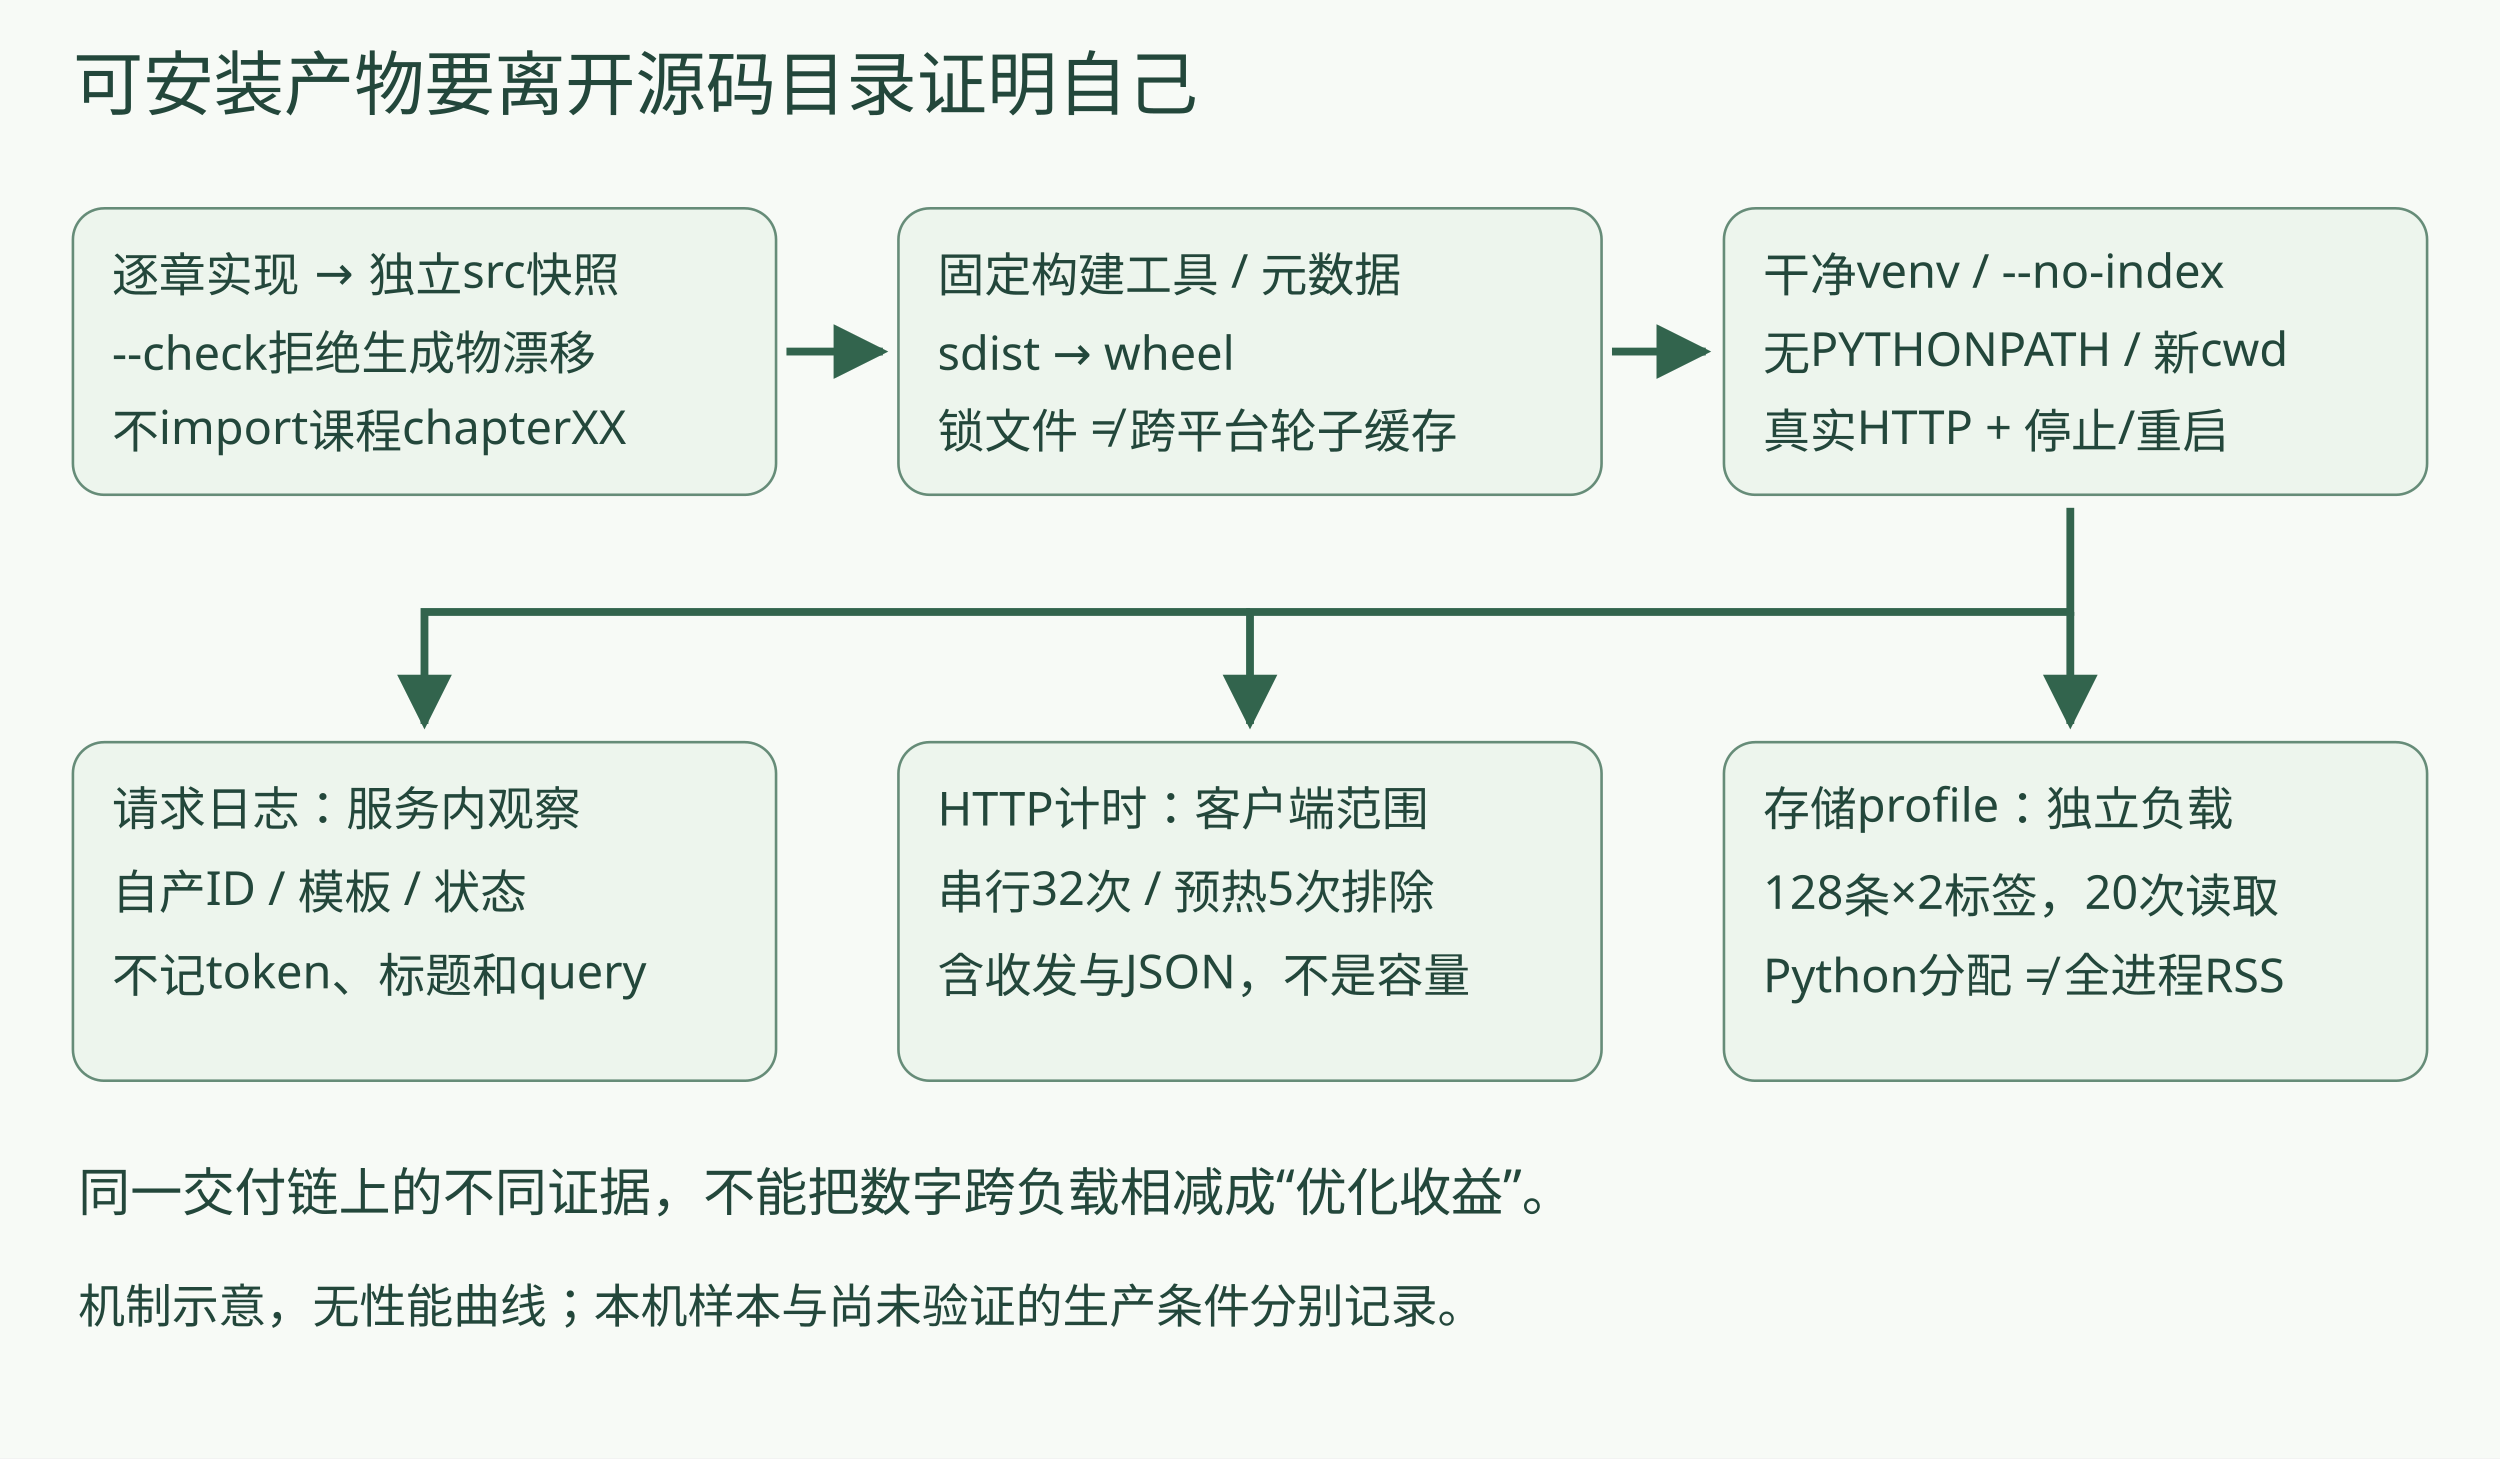
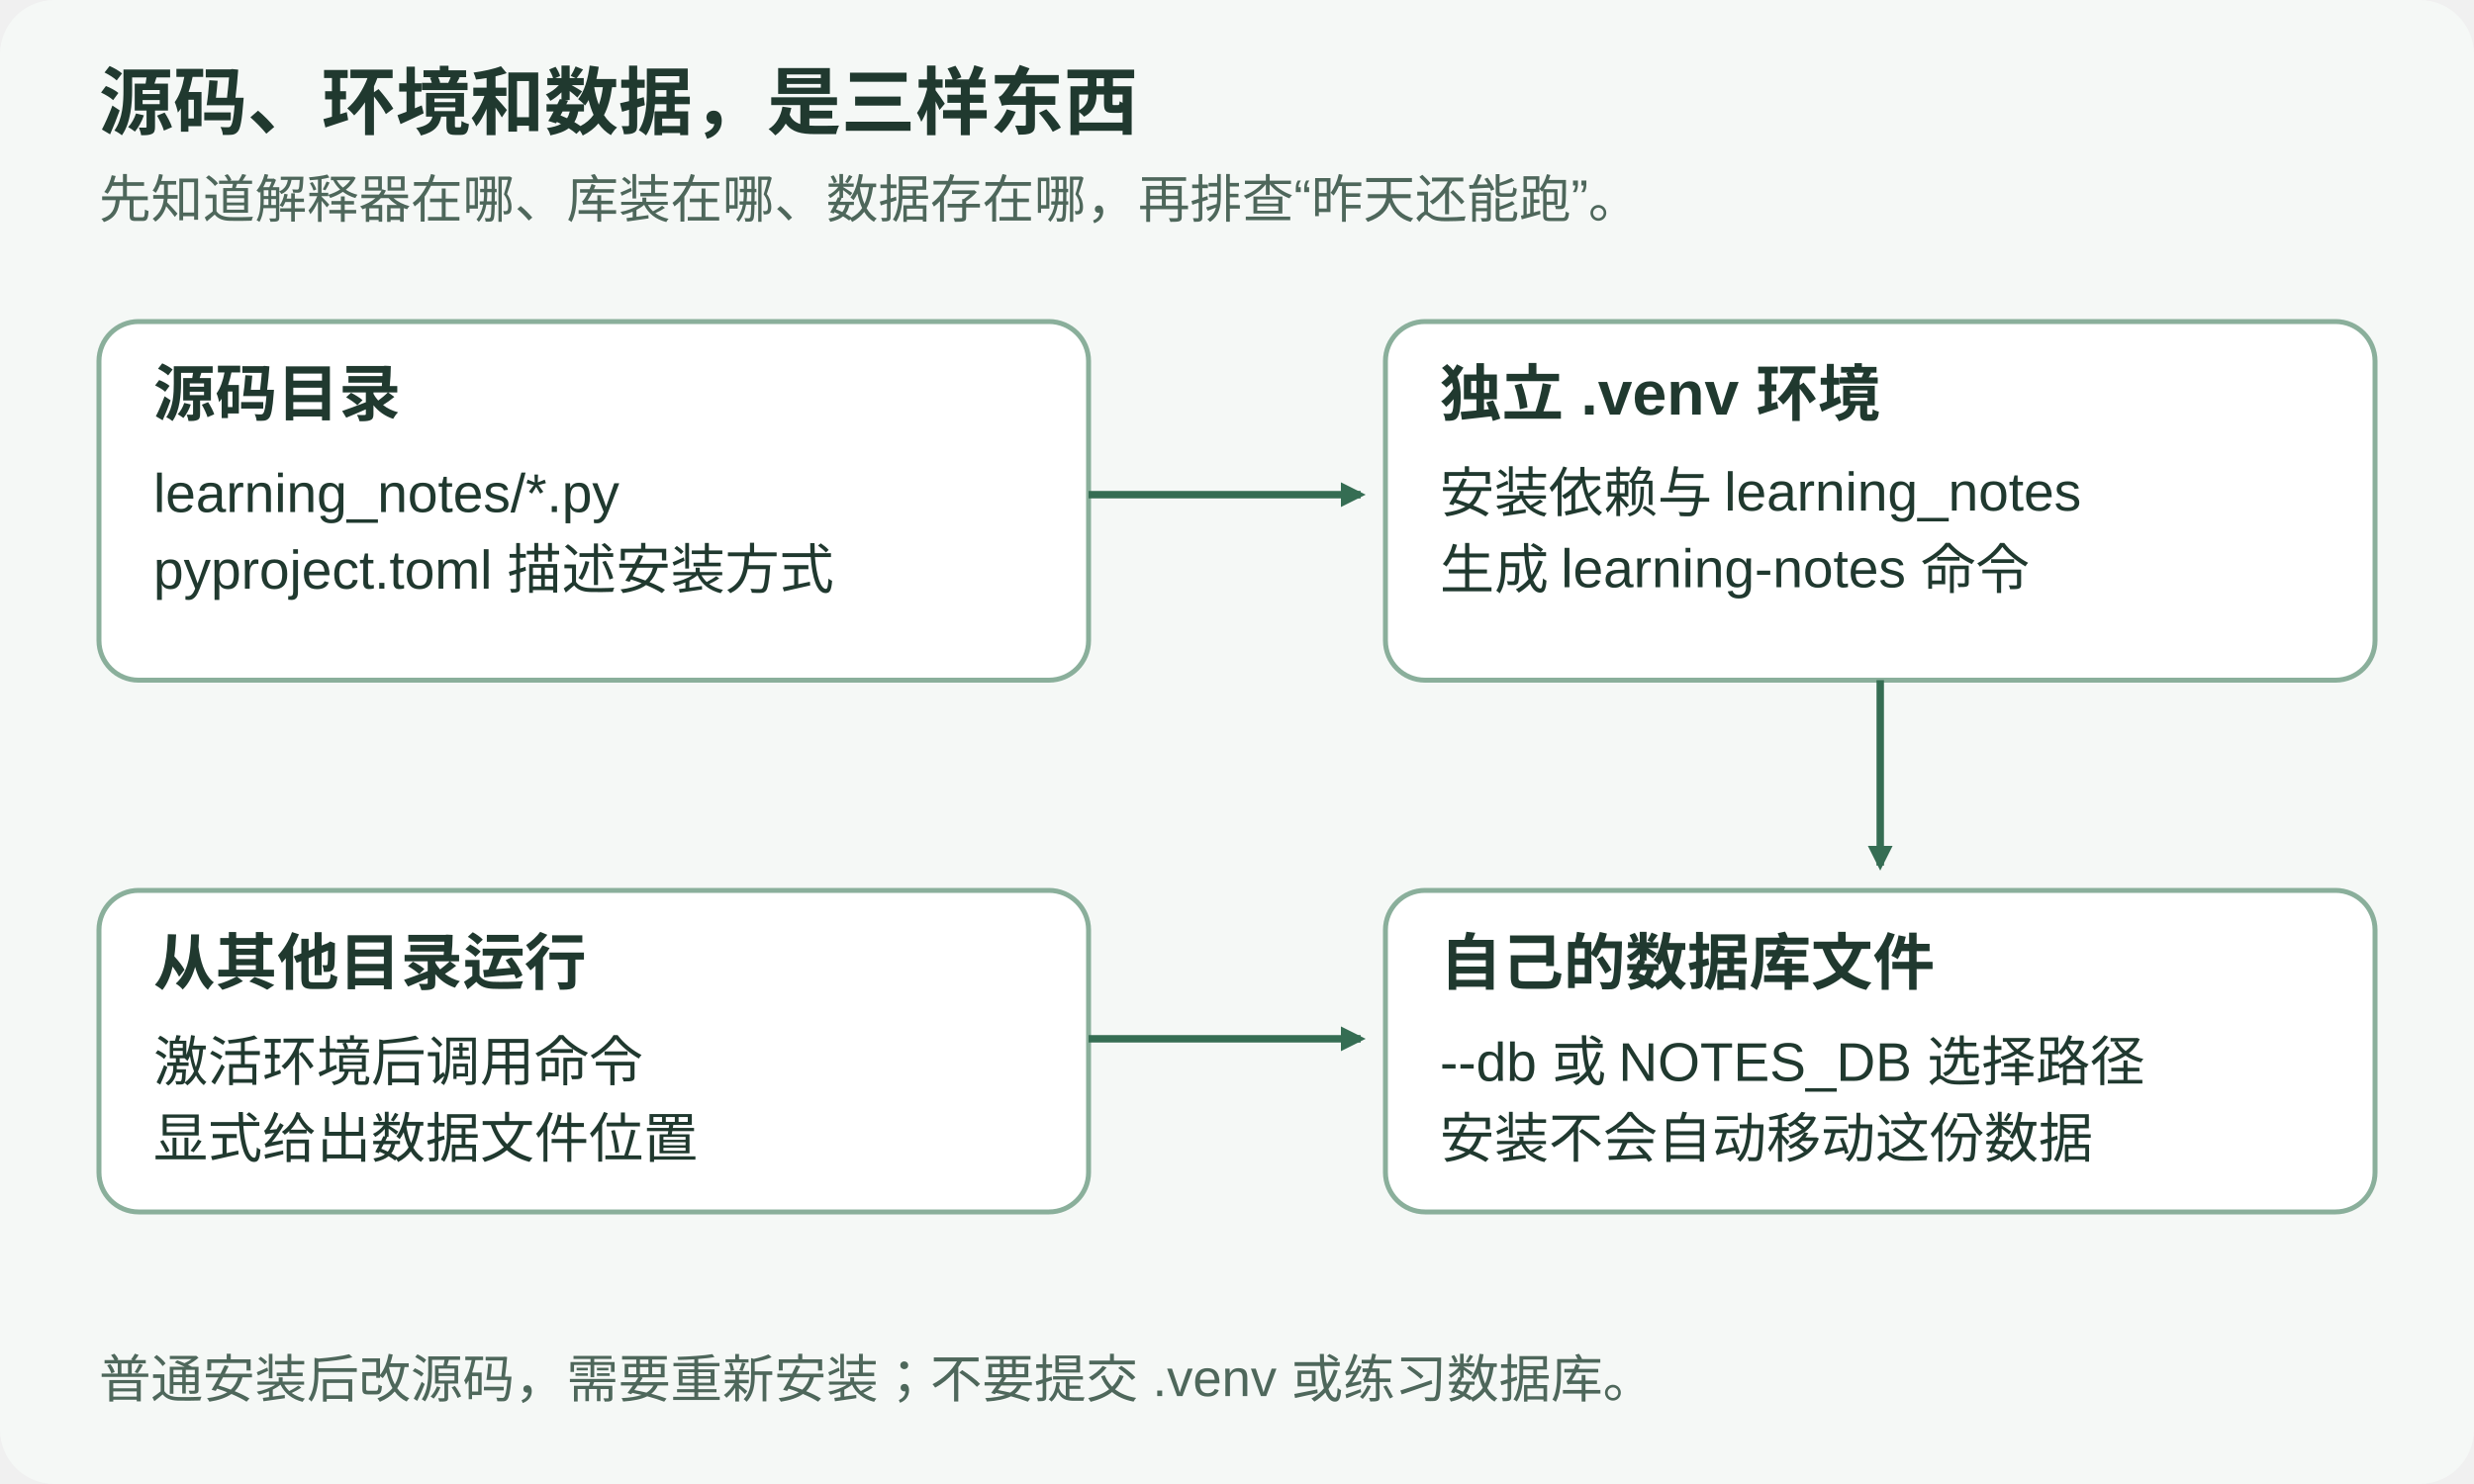
- <svg xmlns="http://www.w3.org/2000/svg" viewBox="0 0 960 560" role="img" aria-labelledby="title desc">
+ <svg xmlns="http://www.w3.org/2000/svg" width="1000" height="600" viewBox="0 0 1000 600" role="img" aria-labelledby="title desc">
  <defs>
-     <marker id="a" viewBox="0 0 10 10" refX="9" refY="5" markerWidth="7" markerHeight="7" orient="auto">
-       <path d="M0 0L10 5L0 10Z" fill="#32644d" />
+     <marker id="arrow" markerWidth="10" markerHeight="10" refX="8" refY="5" orient="auto" markerUnits="userSpaceOnUse">
+       <path d="M0 0 L10 5 L0 10 Z" fill="#356d53" />
    </marker>
  </defs>
-   <rect width="960" height="560" fill="#f7faf6" />
-   <g font-family="system-ui,sans-serif" fill="#23473b">
-     <text x="28" y="42" font-size="27">可安装产物要离开源码目录证明自己</text>
-     <g fill="#edf5ed" stroke="#668c78">
-       <rect x="28" y="80" width="270" height="110" rx="12" />
-       <rect x="345" y="80" width="270" height="110" rx="12" />
-       <rect x="662" y="80" width="270" height="110" rx="12" />
-       <rect x="28" y="285" width="270" height="130" rx="12" />
-       <rect x="345" y="285" width="270" height="130" rx="12" />
-       <rect x="662" y="285" width="270" height="130" rx="12" />
-     </g>
-     <g font-size="18">
-       <text x="43" y="112">逐章实现 → 独立src快照</text>
-       <text x="43" y="142">--check拒绝生成物漂移</text>
-       <text x="43" y="172">不import课程chapterXX</text>
-       <text x="360" y="112">固定构建工具 / 元数据</text>
-       <text x="360" y="142">sdist → wheel</text>
-       <text x="360" y="172">锁文件 ≠ 跨平台轮子缓存</text>
-       <text x="677" y="112">干净venv / --no-index</text>
-       <text x="677" y="142">无PYTHONPATH / 新cwd</text>
-       <text x="677" y="172">真实HTTP + 停止/重启</text>
-       <text x="43" y="317">请求日志：服务内观察</text>
-       <text x="43" y="349">自产ID / 模板 / 状态</text>
-       <text x="43" y="381">不记token、标题和query</text>
-       <text x="360" y="317">HTTP计时：客户端范围</text>
-       <text x="360" y="349">串行32次 / 预热5次排除</text>
-       <text x="360" y="381">含收发与JSON，不是容量</text>
-       <text x="677" y="317">存储profile：独立负载</text>
-       <text x="677" y="349">128条×2标签，20次读取</text>
-       <text x="677" y="381">Python分配 ≠ 全进程RSS</text>
-     </g>
-     <g stroke="#32644d" stroke-width="3" fill="none" marker-end="url(#a)">
-       <path d="M302 135H339" />
-       <path d="M619 135H655" />
-       <path d="M795 195V235H480V278" />
-       <path d="M480 235H163V278" />
-       <path d="M795 235V278" />
-     </g>
-     <text x="30" y="465" font-size="20">同一交付链上的不同证据，不能把数字跨负载相减成“优化收益”。</text>
-     <text x="30" y="508" font-size="18">机制示意，无性能曲线；本机样本与尚未验证的生产条件分别记录。</text>
+   <rect width="1000" height="600" rx="22" fill="#f5f8f6" />
+   <g font-family="Arial, 'PingFang SC', sans-serif">
+     <text x="40" y="52" font-size="30" fill="#20392f" font-weight="700">源码、环境和数据，是三样东西</text>
+     <text x="40" y="88" font-size="21" fill="#4e675b" font-weight="400">先知道解释器在哪、库装在哪、数据存在哪，再排查“昨天还能跑”。</text>
+     <rect x="40" y="130" width="400" height="145" rx="16" fill="white" stroke="#8aaf9b" stroke-width="2" />
+     <text x="62" y="168" font-size="25" fill="#20392f" font-weight="650">源码目录</text>
+     <text x="62" y="207" font-size="22" fill="#20392f" font-weight="400">learning_notes/*.py</text>
+     <text x="62" y="238" font-size="22" fill="#20392f" font-weight="400">pyproject.toml 描述安装方式</text>
+     <rect x="560" y="130" width="400" height="145" rx="16" fill="white" stroke="#8aaf9b" stroke-width="2" />
+     <text x="582" y="168" font-size="25" fill="#20392f" font-weight="650">独立 .venv 环境</text>
+     <text x="582" y="207" font-size="22" fill="#20392f" font-weight="400">安装依赖与 learning_notes</text>
+     <text x="582" y="238" font-size="22" fill="#20392f" font-weight="400">生成 learning-notes 命令</text>
+     <path d="M440 200 L550 200" fill="none" stroke="#356d53" stroke-width="3" marker-end="url(#arrow)" />
+     <rect x="560" y="360" width="400" height="130" rx="16" fill="white" stroke="#8aaf9b" stroke-width="2" />
+     <text x="582" y="398" font-size="25" fill="#20392f" font-weight="650">自己的数据库文件</text>
+     <text x="582" y="437" font-size="22" fill="#20392f" font-weight="400">--db 或 NOTES_DB 选择路径</text>
+     <text x="582" y="468" font-size="22" fill="#20392f" font-weight="400">安装不会自动移动这份数据</text>
+     <path d="M760 275 L760 350" fill="none" stroke="#356d53" stroke-width="3" marker-end="url(#arrow)" />
+     <rect x="40" y="360" width="400" height="130" rx="16" fill="white" stroke="#8aaf9b" stroke-width="2" />
+     <text x="62" y="398" font-size="25" fill="#20392f" font-weight="650">从其他目录运行</text>
+     <text x="62" y="437" font-size="22" fill="#20392f" font-weight="400">激活环境后调用命令</text>
+     <text x="62" y="468" font-size="22" fill="#20392f" font-weight="400">显式给出数据文件位置</text>
+     <path d="M440 420 L550 420" fill="none" stroke="#356d53" stroke-width="3" marker-end="url(#arrow)" />
+     <text x="40" y="565" font-size="21" fill="#4e675b" font-weight="400">普通安装后改源码，需要重新安装；不要提交 .venv 或练习数据库。</text>
  </g>
</svg>
